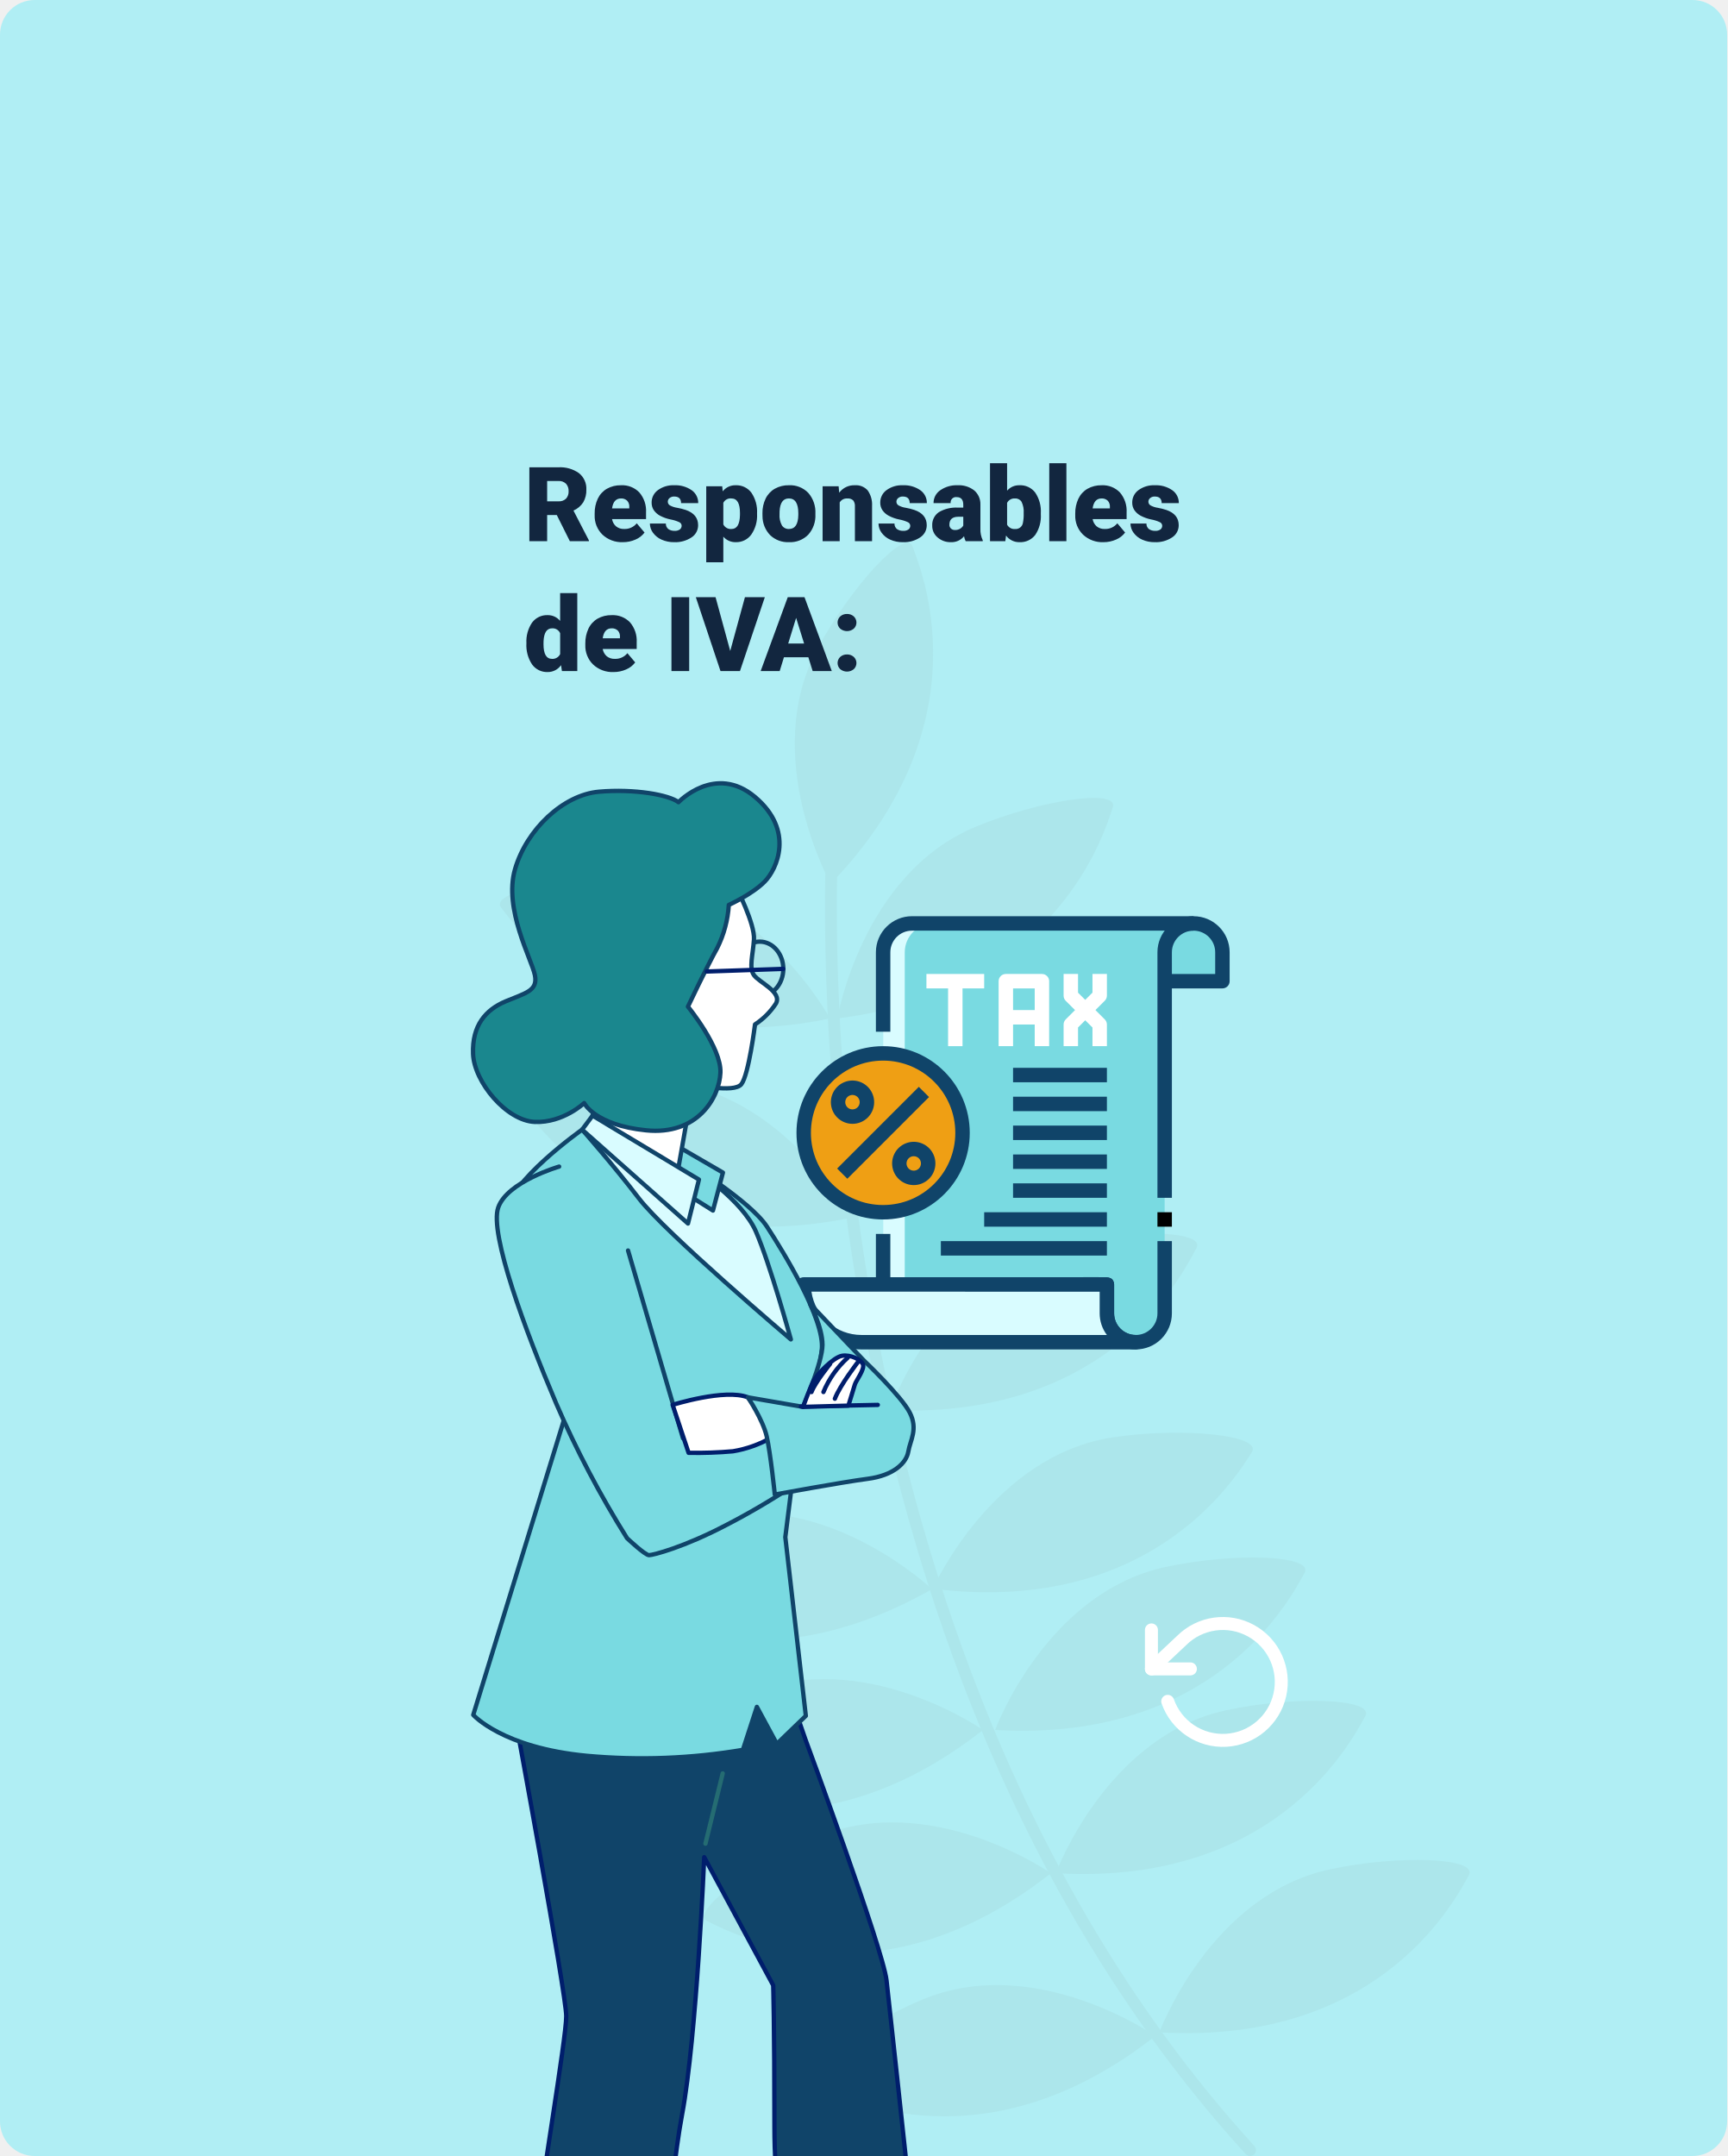
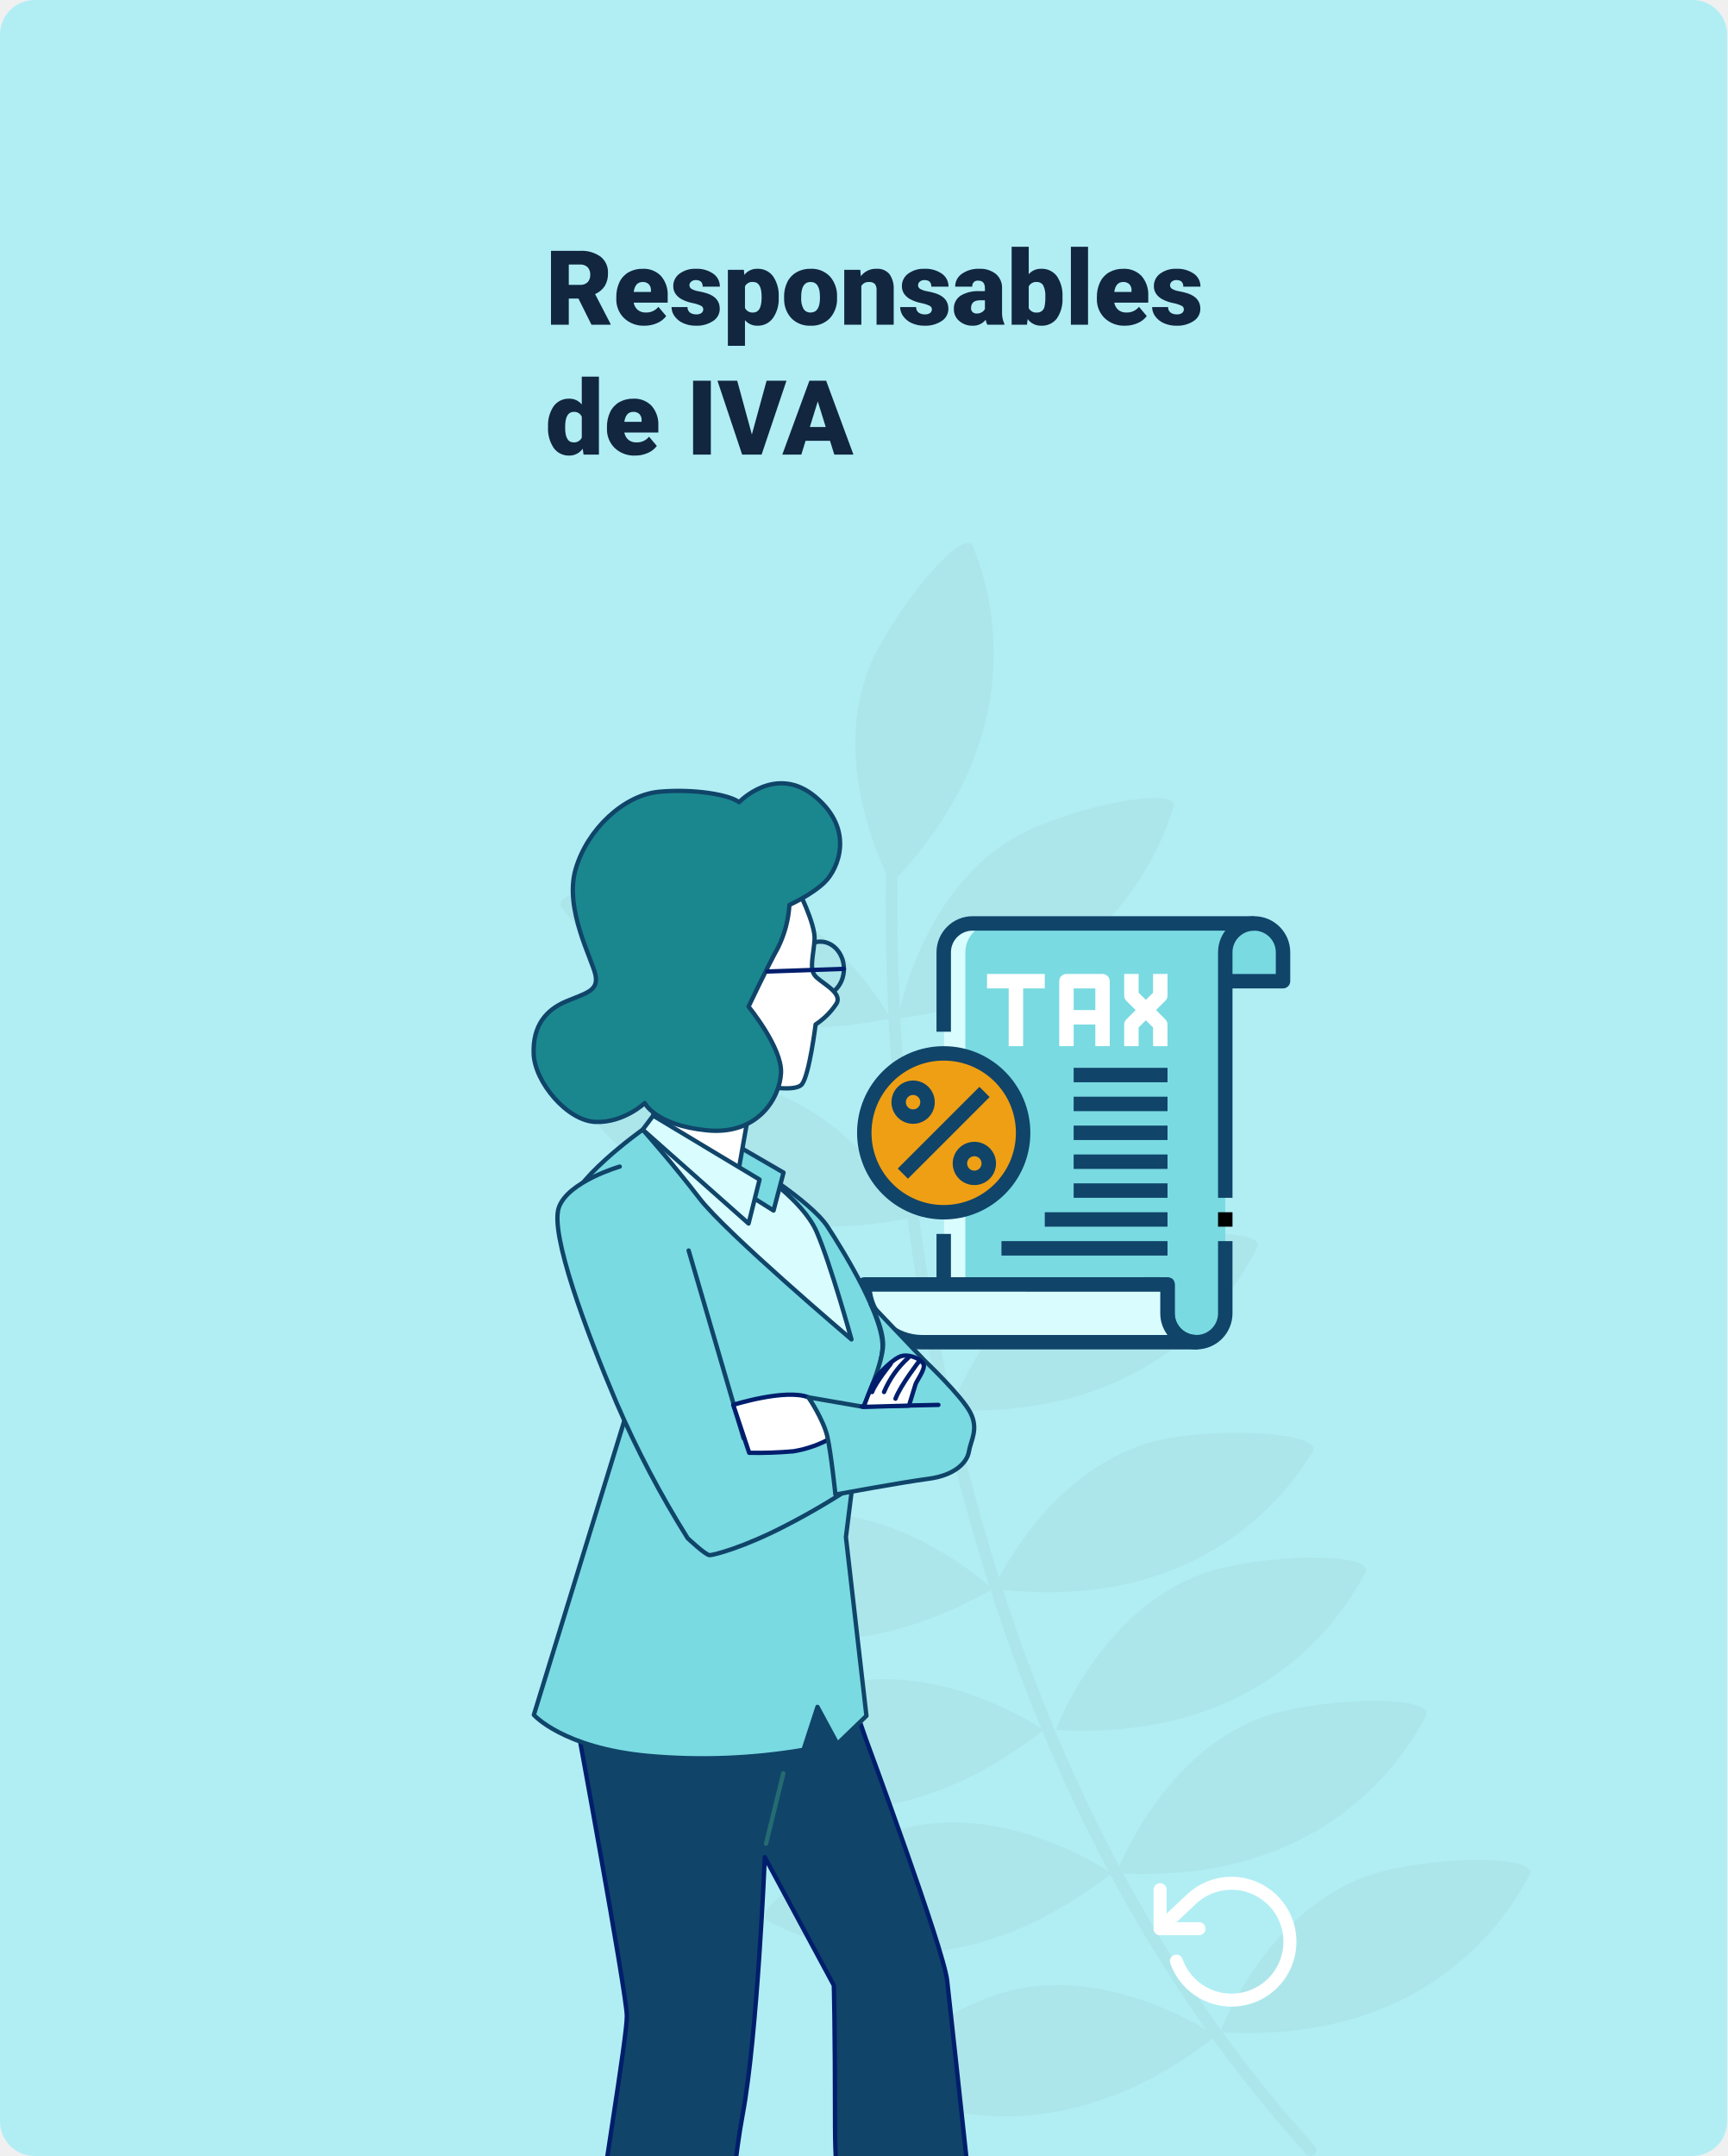
<svg xmlns="http://www.w3.org/2000/svg" width="399" height="498" viewBox="0 0 399 498">
  <defs>
    <clipPath id="clip-path">
      <rect id="Rectángulo_44600" data-name="Rectángulo 44600" width="224.044" height="372.613" fill="#ace6eb" />
    </clipPath>
    <clipPath id="clip-path-2">
      <rect id="Rectángulo_44602" data-name="Rectángulo 44602" width="175" height="332" transform="translate(0 -0.133)" fill="#fff" stroke="#707070" stroke-width="1" />
    </clipPath>
    <clipPath id="clip-path-3">
      <rect id="Rectángulo_44601" data-name="Rectángulo 44601" width="120.454" height="392.725" fill="none" />
    </clipPath>
  </defs>
  <g id="Grupo_146375" data-name="Grupo 146375" transform="translate(-181 -2560)">
    <rect id="Rectángulo_44595" data-name="Rectángulo 44595" width="399" height="498" rx="8" transform="translate(181 2560)" fill="#b0eef4" />
-     <g id="Grupo_146161" data-name="Grupo 146161" transform="translate(28)">
+     <path id="Trazado_195522" data-name="Trazado 195522" d="M7.629-6.035H5.4V0H1.289V-17.062H8a7.5,7.5,0,0,1,4.746,1.346,4.561,4.561,0,0,1,1.711,3.8,5.54,5.54,0,0,1-.721,2.95,5.115,5.115,0,0,1-2.256,1.9L15.047-.176V0H10.641ZM5.4-9.2H8a2.335,2.335,0,0,0,1.764-.617,2.384,2.384,0,0,0,.592-1.721,2.412,2.412,0,0,0-.6-1.733A2.313,2.313,0,0,0,8-13.9H5.4ZM22.9.234a6.518,6.518,0,0,1-4.723-1.74,6.009,6.009,0,0,1-1.8-4.529v-.328A7.787,7.787,0,0,1,17.092-9.8a5.274,5.274,0,0,1,2.1-2.3,6.35,6.35,0,0,1,3.281-.814A5.489,5.489,0,0,1,26.7-11.256a6.516,6.516,0,0,1,1.547,4.623V-5.1H20.391a2.846,2.846,0,0,0,.926,1.676,2.755,2.755,0,0,0,1.852.609A3.549,3.549,0,0,0,26.1-4.125l1.8,2.133A5.045,5.045,0,0,1,25.811-.369,7.069,7.069,0,0,1,22.9.234Zm-.445-10.1q-1.734,0-2.062,2.3h3.984v-.3a1.956,1.956,0,0,0-.48-1.471A1.912,1.912,0,0,0,22.453-9.867Zm14.016,6.3a.912.912,0,0,0-.527-.809,8.021,8.021,0,0,0-2-.633A9.138,9.138,0,0,1,31.5-5.865,4.083,4.083,0,0,1,30.035-7.16a3.092,3.092,0,0,1-.5-1.746,3.5,3.5,0,0,1,1.441-2.877,5.938,5.938,0,0,1,3.773-1.131,6.579,6.579,0,0,1,4.031,1.137A3.555,3.555,0,0,1,40.3-8.789H36.34q0-1.523-1.605-1.523a1.591,1.591,0,0,0-1.043.346,1.07,1.07,0,0,0-.422.861.982.982,0,0,0,.516.855,4.872,4.872,0,0,0,1.646.539,14.228,14.228,0,0,1,1.986.5q2.859.984,2.859,3.527A3.321,3.321,0,0,1,38.736-.855a6.758,6.758,0,0,1-3.99,1.09A6.9,6.9,0,0,1,31.84-.352a4.86,4.86,0,0,1-1.992-1.594,3.609,3.609,0,0,1-.715-2.121h3.691a1.526,1.526,0,0,0,.586,1.283,2.41,2.41,0,0,0,1.441.4,1.9,1.9,0,0,0,1.213-.328A1.05,1.05,0,0,0,36.469-3.562ZM53.895-6.246a7.646,7.646,0,0,1-1.33,4.717A4.264,4.264,0,0,1,48.973.234,3.655,3.655,0,0,1,46.1-1.043V4.875H42.152V-12.68h3.691l.117,1.172a3.656,3.656,0,0,1,2.988-1.406,4.3,4.3,0,0,1,3.645,1.729,7.741,7.741,0,0,1,1.3,4.752Zm-3.949-.246q0-3.375-1.969-3.375A1.859,1.859,0,0,0,46.1-8.859v4.992A1.919,1.919,0,0,0,48-2.812q1.887,0,1.945-3.258Zm5.191.035a7.484,7.484,0,0,1,.738-3.381A5.28,5.28,0,0,1,58-12.117a6.388,6.388,0,0,1,3.246-.8A5.83,5.83,0,0,1,65.73-11.15a6.768,6.768,0,0,1,1.641,4.8v.141a6.566,6.566,0,0,1-1.646,4.705A5.846,5.846,0,0,1,61.266.234a5.912,5.912,0,0,1-4.348-1.623,6.348,6.348,0,0,1-1.77-4.4Zm3.949.246a4.718,4.718,0,0,0,.551,2.578,1.835,1.835,0,0,0,1.629.82q2.109,0,2.156-3.246v-.4q0-3.41-2.18-3.41-1.98,0-2.145,2.941ZM72.738-12.68l.129,1.488a4.3,4.3,0,0,1,3.621-1.723,3.618,3.618,0,0,1,2.959,1.184,5.635,5.635,0,0,1,1.014,3.563V0H76.5V-8a2.14,2.14,0,0,0-.387-1.412,1.789,1.789,0,0,0-1.406-.451,1.883,1.883,0,0,0-1.723.914V0H69.035V-12.68ZM89.285-3.562a.912.912,0,0,0-.527-.809,8.021,8.021,0,0,0-2-.633,9.138,9.138,0,0,1-2.437-.861A4.083,4.083,0,0,1,82.852-7.16a3.092,3.092,0,0,1-.5-1.746,3.5,3.5,0,0,1,1.441-2.877,5.938,5.938,0,0,1,3.773-1.131,6.579,6.579,0,0,1,4.031,1.137,3.555,3.555,0,0,1,1.523,2.988H89.156q0-1.523-1.605-1.523a1.591,1.591,0,0,0-1.043.346,1.07,1.07,0,0,0-.422.861.982.982,0,0,0,.516.855,4.872,4.872,0,0,0,1.646.539,14.228,14.228,0,0,1,1.986.5q2.859.984,2.859,3.527A3.321,3.321,0,0,1,91.553-.855a6.758,6.758,0,0,1-3.99,1.09,6.9,6.9,0,0,1-2.906-.586,4.86,4.86,0,0,1-1.992-1.594,3.609,3.609,0,0,1-.715-2.121h3.691a1.526,1.526,0,0,0,.586,1.283,2.41,2.41,0,0,0,1.441.4,1.9,1.9,0,0,0,1.213-.328A1.05,1.05,0,0,0,89.285-3.562ZM102.082,0a4.459,4.459,0,0,1-.375-1.137A3.672,3.672,0,0,1,98.66.234,4.5,4.5,0,0,1,95.613-.85a3.45,3.45,0,0,1-1.254-2.725,3.546,3.546,0,0,1,1.523-3.117,7.761,7.761,0,0,1,4.43-1.055h1.219v-.671q0-1.755-1.512-1.755a1.236,1.236,0,0,0-1.406,1.39H94.664a3.54,3.54,0,0,1,1.564-2.985,6.575,6.575,0,0,1,3.99-1.147,5.764,5.764,0,0,1,3.832,1.184,4.115,4.115,0,0,1,1.441,3.246v5.613A5.748,5.748,0,0,0,106.031-.2V0ZM99.609-2.578a2.2,2.2,0,0,0,1.225-.316,1.983,1.983,0,0,0,.7-.715V-5.637h-1.148q-2.062,0-2.062,1.852a1.131,1.131,0,0,0,.363.873A1.315,1.315,0,0,0,99.609-2.578Zm19.84-3.656a7.728,7.728,0,0,1-1.289,4.793A4.318,4.318,0,0,1,114.527.234,3.747,3.747,0,0,1,111.41-1.3L111.246,0h-3.539V-18h3.949v6.34a3.615,3.615,0,0,1,2.848-1.254,4.319,4.319,0,0,1,3.656,1.7,7.768,7.768,0,0,1,1.289,4.781Zm-3.961-.252a5.155,5.155,0,0,0-.486-2.6,1.639,1.639,0,0,0-1.494-.778,1.891,1.891,0,0,0-1.852,1.018v5.031a1.9,1.9,0,0,0,1.875,1.006A1.677,1.677,0,0,0,115.3-4.17,9.745,9.745,0,0,0,115.488-6.486ZM125.355,0h-3.961V-18h3.961Zm8.566.234a6.518,6.518,0,0,1-4.723-1.74,6.009,6.009,0,0,1-1.8-4.529v-.328a7.787,7.787,0,0,1,.721-3.434,5.274,5.274,0,0,1,2.1-2.3,6.35,6.35,0,0,1,3.281-.814,5.489,5.489,0,0,1,4.219,1.658,6.516,6.516,0,0,1,1.547,4.623V-5.1h-7.852a2.846,2.846,0,0,0,.926,1.676,2.755,2.755,0,0,0,1.852.609,3.549,3.549,0,0,0,2.93-1.312l1.8,2.133a5.045,5.045,0,0,1-2.092,1.623A7.069,7.069,0,0,1,133.922.234Zm-.445-10.1q-1.734,0-2.062,2.3H135.4v-.3a1.956,1.956,0,0,0-.48-1.471A1.912,1.912,0,0,0,133.477-9.867Zm14.016,6.3a.912.912,0,0,0-.527-.809,8.021,8.021,0,0,0-2-.633,9.138,9.138,0,0,1-2.437-.861,4.083,4.083,0,0,1-1.465-1.295,3.092,3.092,0,0,1-.5-1.746A3.5,3.5,0,0,1,142-11.783a5.938,5.938,0,0,1,3.773-1.131,6.579,6.579,0,0,1,4.031,1.137,3.555,3.555,0,0,1,1.523,2.988h-3.961q0-1.523-1.605-1.523a1.591,1.591,0,0,0-1.043.346,1.07,1.07,0,0,0-.422.861.982.982,0,0,0,.516.855,4.872,4.872,0,0,0,1.646.539,14.228,14.228,0,0,1,1.986.5q2.859.984,2.859,3.527A3.321,3.321,0,0,1,149.76-.855a6.758,6.758,0,0,1-3.99,1.09,6.9,6.9,0,0,1-2.906-.586,4.86,4.86,0,0,1-1.992-1.594,3.609,3.609,0,0,1-.715-2.121h3.691a1.526,1.526,0,0,0,.586,1.283,2.41,2.41,0,0,0,1.441.4,1.9,1.9,0,0,0,1.213-.328A1.05,1.05,0,0,0,147.492-3.562ZM.609,23.566a7.746,7.746,0,0,1,1.3-4.746,4.282,4.282,0,0,1,3.633-1.734A3.641,3.641,0,0,1,8.4,18.422V12h3.961V30H8.813l-.2-1.359A3.739,3.739,0,0,1,5.52,30.234,4.274,4.274,0,0,1,1.934,28.5,7.991,7.991,0,0,1,.609,23.566Zm3.949.246q0,3.375,1.969,3.375a1.944,1.944,0,0,0,1.875-1.1V21.258a1.892,1.892,0,0,0-1.852-1.125q-1.828,0-1.98,2.953Zm16.184,6.422a6.518,6.518,0,0,1-4.723-1.74,6.009,6.009,0,0,1-1.8-4.529v-.328a7.787,7.787,0,0,1,.721-3.434,5.274,5.274,0,0,1,2.1-2.3,6.35,6.35,0,0,1,3.281-.814,5.489,5.489,0,0,1,4.219,1.658,6.516,6.516,0,0,1,1.547,4.623V24.9H18.234a2.846,2.846,0,0,0,.926,1.676,2.755,2.755,0,0,0,1.852.609,3.549,3.549,0,0,0,2.93-1.312l1.8,2.133a5.045,5.045,0,0,1-2.092,1.623A7.069,7.069,0,0,1,20.742,30.234Zm-.445-10.1q-1.734,0-2.062,2.3h3.984v-.3a1.956,1.956,0,0,0-.48-1.471A1.912,1.912,0,0,0,20.3,20.133ZM38.215,30h-4.1V12.938h4.1Zm9.48-4.641,3.4-12.422h4.594L49.945,30h-4.5l-5.7-17.062h4.559Zm18.047,1.453H60.105L59.121,30H54.727l6.258-17.062h3.867L71.156,30H66.738ZM61.09,23.637h3.668l-1.84-5.918Z" transform="translate(307 2635)" fill="#12263f" />
+     <g id="Grupo_146161" data-name="Grupo 146161" transform="translate(42)">
      <g id="Grupo_146146" data-name="Grupo 146146" transform="translate(268.478 2685.387)">
        <g id="Grupo_146145" data-name="Grupo 146145" clip-path="url(#clip-path)">
          <path id="Trazado_194590" data-name="Trazado 194590" d="M76.27,109.862S60.155,80.2,31.9,78.28C15.826,77.186-2.684,80.536.324,84.3s24.814,36.093,75.946,25.566" transform="translate(0 0)" fill="#ace6eb" />
          <path id="Trazado_194591" data-name="Trazado 194591" d="M77.953,109.862s5.679-33.272,31.8-44.211c14.865-6.227,33.466-9.03,31.833-4.5s-11.836,42.171-63.629,48.712" transform="translate(0 0)" fill="#ace6eb" />
          <path id="Trazado_194592" data-name="Trazado 194592" d="M76.441,78.751s-16.48-29.457-3.029-54.373C81.068,10.2,93.781-3.669,95.355.881s17.279,40.248-18.914,77.87" transform="translate(0 0)" fill="#ace6eb" />
          <path id="Trazado_194593" data-name="Trazado 194593" d="M81.318,155.856S65.2,126.2,36.953,124.274C20.874,123.18,2.364,126.53,5.372,130.29s24.814,36.093,75.946,25.566" transform="translate(0 0)" fill="#ace6eb" />
          <path id="Trazado_194594" data-name="Trazado 194594" d="M81.879,155.856s8.875-32.566,35.929-40.923c15.4-4.757,34.184-5.746,32.119-1.4s-15.865,40.826-68.048,42.319" transform="translate(0 0)" fill="#ace6eb" />
          <path id="Trazado_194595" data-name="Trazado 194595" d="M89.057,200.689s-21.1-26.342-49.25-23.24c-16.019,1.766-33.645,8.336-30.02,11.5s30.8,31.137,79.27,11.735" transform="translate(0 0)" fill="#ace6eb" />
          <path id="Trazado_194596" data-name="Trazado 194596" d="M90.05,200.338s11.147-31.859,38.723-38.291c15.7-3.66,34.5-3.323,32.137.871s-18.7,39.607-70.86,37.42" transform="translate(0 0)" fill="#ace6eb" />
          <path id="Trazado_194597" data-name="Trazado 194597" d="M99.828,241.674s-24.494-23.223-51.955-16.318c-15.63,3.93-32.2,12.839-28.175,15.484s34.758,26.654,80.13.834" transform="translate(0 0)" fill="#ace6eb" />
          <path id="Trazado_194598" data-name="Trazado 194598" d="M100.021,241.594s13.713-30.842,41.722-35c15.941-2.366,34.659-.494,31.959,3.493s-21.875,37.947-73.681,31.506" transform="translate(0 0)" fill="#ace6eb" />
          <path id="Trazado_194599" data-name="Trazado 194599" d="M111.607,274.207S83.93,254.887,57.8,265.8c-14.871,6.211-29.929,17.487-25.557,19.5s38.336,21.185,79.362-11.1" transform="translate(0 0)" fill="#ace6eb" />
          <path id="Trazado_194600" data-name="Trazado 194600" d="M114.412,274.207s11.675-31.67,39.353-37.643c15.754-3.4,34.554-2.75,32.119,1.4s-19.357,39.291-71.472,36.239" transform="translate(0 0)" fill="#ace6eb" />
          <path id="Trazado_194601" data-name="Trazado 194601" d="M128.434,307.3s11.675-31.67,39.353-37.643c15.754-3.4,34.554-2.75,32.119,1.4s-19.357,39.291-71.472,36.239" transform="translate(0 0)" fill="#ace6eb" />
          <path id="Trazado_194602" data-name="Trazado 194602" d="M152.358,344.052s11.675-31.67,39.353-37.643c15.754-3.4,34.554-2.75,32.119,1.4s-19.357,39.291-71.472,36.239" transform="translate(0 0)" fill="#ace6eb" />
          <path id="Trazado_194603" data-name="Trazado 194603" d="M127.313,307.3s-27.677-19.32-53.805-8.406c-14.871,6.211-29.929,17.487-25.557,19.5s38.336,21.185,79.362-11.1" transform="translate(0 0)" fill="#ace6eb" />
          <path id="Trazado_194604" data-name="Trazado 194604" d="M151.431,344.881s-27.677-19.32-53.8-8.406c-14.871,6.211-29.929,17.487-25.557,19.5s38.336,21.185,79.362-11.1" transform="translate(0 0)" fill="#ace6eb" />
          <path id="Trazado_194605" data-name="Trazado 194605" d="M173.307,372.613a1.366,1.366,0,0,1-1.012-.447c-24.8-27.176-45.322-60.071-61-97.771C98.767,244.259,89.288,211,83.124,175.547,72.63,115.192,75.434,68.73,75.464,68.268a1.37,1.37,0,0,1,2.734.174c-.03.46-2.812,46.657,7.637,106.707,6.133,35.244,15.556,68.295,28.008,98.234,15.552,37.39,35.9,70,60.475,96.937a1.369,1.369,0,0,1-1.011,2.293" transform="translate(0 0)" fill="#ace6eb" />
        </g>
      </g>
      <g id="_40_Tax" data-name="40_Tax" transform="translate(335 2769.627)">
        <path id="Trazado_194531" data-name="Trazado 194531" d="M79.043,16.342V9.671a6.671,6.671,0,0,1,13.342,0v6.671H79.043V93.06a6.671,6.671,0,0,1-13.342,0V86.389c.053-.053-7.423,0-7.423,0H14V9.671A6.671,6.671,0,0,1,20.671,3H85.714" transform="translate(8.013 0.668)" fill="#79dae1" />
        <path id="Trazado_194532" data-name="Trazado 194532" d="M25.674,3h-5A6.671,6.671,0,0,0,14,9.671V86.389h5V9.671A6.671,6.671,0,0,1,25.674,3Z" transform="translate(8.013 0.668)" fill="#d9fcff" />
        <path id="Trazado_194533" data-name="Trazado 194533" d="M53,16.342V9.671a6.671,6.671,0,0,1,13.342,0v6.671Z" transform="translate(34.056 0.668)" fill="#79dae1" />
        <path id="Trazado_194534" data-name="Trazado 194534" d="M16.336,28.684H13V10.339A8.349,8.349,0,0,1,21.339,2H86.382V5.336H21.339a5,5,0,0,0-5,5Z" transform="translate(7.346 0)" fill="#104469" />
        <path id="Trazado_194535" data-name="Trazado 194535" d="M73.04,72.684A8.349,8.349,0,0,1,64.7,64.346V59.317c-1.5,0-3.686.01-5.744.025H14.668A1.668,1.668,0,0,1,13,57.674V46h3.336V56.007h42.61c8.506-.058,8.506-.062,8.963,1.022a1.668,1.668,0,0,1,.128.645v6.671a5,5,0,1,0,10.007,0V47.668h3.336V64.346a8.331,8.331,0,0,1-8.339,8.339Z" transform="translate(7.346 29.382)" fill="#104469" />
        <path id="Trazado_194536" data-name="Trazado 194536" d="M55.336,67.043H52v-56.7a8.339,8.339,0,1,1,16.678,0V17.01a1.668,1.668,0,0,1-1.668,1.668H55.336Zm0-51.7H65.342v-5a5,5,0,0,0-10.007,0Z" transform="translate(33.389 0)" fill="#104469" />
        <path id="Trazado_194537" data-name="Trazado 194537" d="M52,43h3.336v3.336H52Z" transform="translate(33.389 27.379)" />
        <path id="Trazado_194538" data-name="Trazado 194538" d="M20,10H33.342v3.336H20Z" transform="translate(12.02 5.342)" fill="#fff" />
        <path id="Trazado_194539" data-name="Trazado 194539" d="M23,11h3.336V26.01H23Z" transform="translate(14.023 6.01)" fill="#fff" />
        <path id="Trazado_194540" data-name="Trazado 194540" d="M41.674,26.678H38.339V13.336h-5V26.678H30V11.668A1.668,1.668,0,0,1,31.668,10h8.339a1.668,1.668,0,0,1,1.668,1.668Z" transform="translate(18.698 5.342)" fill="#fff" />
        <path id="Trazado_194541" data-name="Trazado 194541" d="M31,15h8.339v3.336H31Z" transform="translate(19.365 8.681)" fill="#fff" />
        <path id="Trazado_194542" data-name="Trazado 194542" d="M49.007,26.678H45.671V22.367L39.49,16.2A1.668,1.668,0,0,1,39,15.018V10h3.336v4.326L48.516,20.5a1.668,1.668,0,0,1,.49,1.177Z" transform="translate(24.708 5.342)" fill="#fff" />
        <path id="Trazado_194543" data-name="Trazado 194543" d="M42.336,26.678H39v-5a1.668,1.668,0,0,1,.488-1.179l6.183-6.183V10h3.336v5a1.668,1.668,0,0,1-.488,1.179l-6.183,6.183Z" transform="translate(24.708 5.342)" fill="#fff" />
        <path id="Trazado_194545" data-name="Trazado 194545" d="M28,43H56.352v3.336H28Z" transform="translate(17.362 27.379)" fill="#104469" />
        <path id="Trazado_194546" data-name="Trazado 194546" d="M32,23H53.681v3.336H32Z" transform="translate(20.033 14.023)" fill="#104469" />
        <path id="Trazado_194547" data-name="Trazado 194547" d="M32,27H53.681v3.336H32Z" transform="translate(20.033 16.694)" fill="#104469" />
        <path id="Trazado_194548" data-name="Trazado 194548" d="M32,31H53.681v3.336H32Z" transform="translate(20.033 19.365)" fill="#104469" />
        <path id="Trazado_194549" data-name="Trazado 194549" d="M32,35H53.681v3.336H32Z" transform="translate(20.033 22.037)" fill="#104469" />
        <path id="Trazado_194550" data-name="Trazado 194550" d="M32,39H53.681v3.336H32Z" transform="translate(20.033 24.708)" fill="#104469" />
        <path id="Trazado_194551" data-name="Trazado 194551" d="M22,47H60.359v3.336H22Z" transform="translate(13.355 30.05)" fill="#104469" />
        <ellipse id="Elipse_1298" data-name="Elipse 1298" cx="18.23" cy="18.534" rx="18.23" ry="18.534" transform="translate(3.823 33.399)" fill="#ef9f14" />
        <path id="Trazado_194553" data-name="Trazado 194553" d="M0,0H26.686V3.336H0Z" transform="translate(11.392 60.285) rotate(-45)" fill="#104469" />
        <path id="Trazado_194554" data-name="Trazado 194554" d="M20.245,43.248a5,5,0,1,1,3.539-1.463,5,5,0,0,1-3.539,1.463Zm0-6.671a1.668,1.668,0,1,0,1.177.487,1.668,1.668,0,0,0-1.177-.487Z" transform="translate(8.845 20.862)" fill="#104469" />
        <path id="Trazado_194555" data-name="Trazado 194555" d="M11.758,34.763A5,5,0,1,1,15.3,33.3,5,5,0,0,1,11.758,34.763Zm0-6.671a1.668,1.668,0,1,0,1.177.487,1.668,1.668,0,0,0-1.177-.487Z" transform="translate(3.179 15.196)" fill="#104469" />
        <path id="Trazado_194556" data-name="Trazado 194556" d="M22.013,60.027A20.013,20.013,0,1,1,42.027,40.013,20.013,20.013,0,0,1,22.013,60.027Zm0-36.691A16.678,16.678,0,1,0,38.691,40.013,16.678,16.678,0,0,0,22.013,23.336Z" transform="translate(0 12.02)" fill="#104469" />
        <path id="Trazado_194557" data-name="Trazado 194557" d="M79.718,66.342H16.342A13.342,13.342,0,0,1,3,53H73.046v6.671A6.671,6.671,0,0,0,79.718,66.342Z" transform="translate(0.668 34.056)" fill="#d9fcff" />
        <path id="Trazado_194558" data-name="Trazado 194558" d="M80.385,68.678H17.01A15.027,15.027,0,0,1,2,53.668,1.668,1.668,0,0,1,3.668,52H73.714a1.668,1.668,0,0,1,1.668,1.668v6.671a5,5,0,0,0,5,5,1.668,1.668,0,1,1,0,3.336ZM5.454,55.336A11.693,11.693,0,0,0,17.01,65.342h56.7a8.294,8.294,0,0,1-1.668-5v-5Z" transform="translate(0 33.389)" fill="#104469" />
      </g>
      <g id="Enmascarar_grupo_143958" data-name="Enmascarar grupo 143958" transform="translate(231 2726.133)" clip-path="url(#clip-path-2)">
        <g id="Grupo_146148" data-name="Grupo 146148" transform="translate(30.74 14.264)">
          <g id="Grupo_146147" data-name="Grupo 146147" clip-path="url(#clip-path-3)">
            <path id="Trazado_194606" data-name="Trazado 194606" d="M23.452,349.546s2.869,7.649,3.633,8.605,9.371,5.546,11.666,7.267,0,2.868-4.4,3.059-18.168-.765-19.7-1.53-5.355-7.075-6.694-8.606l-1.338-1.529.955,9.753-3.824-.574S.887,354.136.5,351.458s22.948-1.912,22.948-1.912" transform="translate(80.267 23.19)" fill="#001e6c" />
            <path id="Trazado_194607" data-name="Trazado 194607" d="M23.452,349.546s2.869,7.649,3.633,8.605,9.371,5.546,11.666,7.267,0,2.868-4.4,3.059-18.168-.765-19.7-1.53-5.355-7.075-6.694-8.606l-1.338-1.529.955,9.753-3.824-.574S.887,354.136.5,351.458,23.452,349.546,23.452,349.546Z" transform="translate(80.267 23.19)" fill="none" stroke="#001e6c" stroke-linecap="round" stroke-linejoin="round" stroke-width="1" />
            <path id="Trazado_194608" data-name="Trazado 194608" d="M82.976,350.912s2.678,4.78,4.4,7.267,11.474,9.37,10.327,10.135-12.813.766-17.594.383a14.026,14.026,0,0,1-8.032-3.633l-6.311-6.12.574,8.605h-4.78s-3.634-13.2-3.442-15.873,24.86-.765,24.86-.765" transform="translate(-39.305 23.243)" fill="#001e6c" />
            <path id="Trazado_194609" data-name="Trazado 194609" d="M82.976,350.912s2.678,4.78,4.4,7.267,11.474,9.37,10.327,10.135-12.813.766-17.594.383a14.026,14.026,0,0,1-8.032-3.633l-6.311-6.12.574,8.605h-4.78s-3.634-13.2-3.442-15.873S82.976,350.912,82.976,350.912Z" transform="translate(-39.305 23.243)" fill="none" stroke="#001e6c" stroke-linecap="round" stroke-linejoin="round" stroke-width="1" />
            <path id="Trazado_194610" data-name="Trazado 194610" d="M77.6,200.979l2.561,7.4s17.929,48.379,18.782,55.778,10.53,97.254,10.53,97.254-5.123,3.131-13.945,3.416a93.268,93.268,0,0,1-15.937-.854s-6.545-42.046-6.545-65.951-.285-32.727-.285-32.727L56.823,235.7s-1.707,41.265-5.122,59.479-5.123,53.5-5.123,53.5L49.14,363.76a136.684,136.684,0,0,1-18.5,1.423c-9.391,0-12.806-1.423-12.806-1.423s-5.408-2.277-1.992-27.6,9.107-58.623,9.107-63.746S13,202.686,13,202.686s42.4-2.846,48.094-4.838a129.809,129.809,0,0,1,14.514-3.7Z" transform="translate(-2.878 12.884)" fill="#104469" />
            <path id="Trazado_194611" data-name="Trazado 194611" d="M77.6,200.979l2.561,7.4s17.929,48.379,18.782,55.778,10.53,97.254,10.53,97.254-5.123,3.131-13.945,3.416a93.268,93.268,0,0,1-15.937-.854s-6.545-42.046-6.545-65.951-.285-32.727-.285-32.727L56.823,235.7s-1.707,41.265-5.122,59.479-5.123,53.5-5.123,53.5L49.14,363.76a136.684,136.684,0,0,1-18.5,1.423c-9.391,0-12.806-1.423-12.806-1.423s-5.408-2.277-1.992-27.6,9.107-58.623,9.107-63.746S13,202.686,13,202.686s42.4-2.846,48.094-4.838a129.809,129.809,0,0,1,14.514-3.7Z" transform="translate(-2.878 12.884)" fill="none" stroke="#001e6c" stroke-linecap="round" stroke-linejoin="round" stroke-width="1" />
            <line id="Línea_140" data-name="Línea 140" y1="16.222" x2="3.984" transform="translate(54.23 229.23)" fill="#fff" />
            <line id="Línea_141" data-name="Línea 141" y1="16.222" x2="3.984" transform="translate(54.23 229.23)" fill="none" stroke="#256c72" stroke-linecap="round" stroke-linejoin="round" stroke-width="1" />
            <path id="Trazado_194612" data-name="Trazado 194612" d="M85.544,82.67S100.773,91.9,104.695,97.9s13.382,21.458,12.69,28.38-5.538,20.3-5.538,20.3l-2.894,23.063,4.74,41.284L107,217.391l-4.615-8.537-3.23,9.921a139.624,139.624,0,0,1-35.994,1.384c-19.613-1.846-26.3-9.46-26.3-9.46l21-68.271s-12.69-41.3-12.92-47.992,17.074-18.92,17.074-18.92,18.92,2.769,23.535,7.153" transform="translate(-36.273 5.011)" fill="#79dae1" />
            <path id="Trazado_194613" data-name="Trazado 194613" d="M85.544,82.67S100.773,91.9,104.695,97.9s13.382,21.458,12.69,28.38-5.538,20.3-5.538,20.3l-2.894,23.063,4.74,41.284L107,217.391l-4.615-8.537-3.23,9.921a139.624,139.624,0,0,1-35.994,1.384c-19.613-1.846-26.3-9.46-26.3-9.46l21-68.271s-12.69-41.3-12.92-47.992,17.074-18.92,17.074-18.92S80.93,78.286,85.544,82.67Z" transform="translate(-36.273 5.011)" fill="none" stroke="#104469" stroke-linecap="round" stroke-linejoin="round" stroke-width="1" />
            <path id="Trazado_194614" data-name="Trazado 194614" d="M69.674,84.746s10.844,6.922,14.075,14.305,8.076,24.919,8.076,24.919S62.752,99.282,56.752,91.438,43.6,75.517,43.6,75.517s18.919,4.846,26.073,9.229" transform="translate(-17.864 5.011)" fill="#d9fcff" />
            <path id="Trazado_194615" data-name="Trazado 194615" d="M69.674,84.746s10.844,6.922,14.075,14.305,8.076,24.919,8.076,24.919S62.752,99.282,56.752,91.438,43.6,75.517,43.6,75.517,62.52,80.363,69.674,84.746Z" transform="translate(-17.864 5.011)" fill="none" stroke="#104469" stroke-linecap="round" stroke-linejoin="round" stroke-width="1" />
            <path id="Trazado_194616" data-name="Trazado 194616" d="M60.852,78.547l11.537,6.691-2.308,8.768L58.314,86.622Z" transform="translate(-14.119 5.213)" fill="#79dae1" />
            <path id="Trazado_194617" data-name="Trazado 194617" d="M60.852,78.547l11.537,6.691-2.308,8.768L58.314,86.622Z" transform="translate(-14.119 5.213)" fill="none" stroke="#104469" stroke-linecap="round" stroke-linejoin="round" stroke-width="1" />
            <ellipse id="Elipse_1299" data-name="Elipse 1299" cx="5.448" cy="6.296" rx="5.448" ry="6.296" transform="translate(61.322 37.103)" fill="none" stroke="#104469" stroke-linecap="round" stroke-linejoin="round" stroke-width="1" />
            <path id="Trazado_194618" data-name="Trazado 194618" d="M79.763,23.255s4.358,8.474,4.116,12.106-1.21,6.538,0,8.233,6.538,3.874,5.084,6.537a16.6,16.6,0,0,1-4.842,4.843s-1.452,11.622-3.148,13.8-11.138,0-11.138,0L66.2,89.358,46.59,76.04l8.716-54.964s18.16-6.054,24.456,2.179" transform="translate(-18.44 1.256)" fill="#fff" />
            <path id="Trazado_194619" data-name="Trazado 194619" d="M79.763,23.255s4.358,8.474,4.116,12.106-1.21,6.538,0,8.233,6.538,3.874,5.084,6.537a16.6,16.6,0,0,1-4.842,4.843s-1.452,11.622-3.148,13.8-11.138,0-11.138,0L66.2,89.358,46.59,76.04l8.716-54.964S73.467,15.023,79.763,23.255Z" transform="translate(-18.44 1.256)" fill="none" stroke="#104469" stroke-linecap="round" stroke-linejoin="round" stroke-width="1" />
            <path id="Trazado_194620" data-name="Trazado 194620" d="M93.531,4.866s8.474-8.959,17.676-1.21,5.084,16.707,2.179,19.613-8.232,5.326-8.232,5.326a25.781,25.781,0,0,1-2.664,9.928c-2.421,4.358-6.78,13.56-6.78,13.56s7.749,9.443,7.507,15.254S97.889,81.865,86.025,80.653s-14.286-6.295-14.286-6.295-4.842,4.6-11.38,4.358-14.044-9.2-14.286-15.738,2.906-10.17,7.506-12.107,7.506-2.421,6.78-6.053-7.264-15.254-4.6-24.456S66.9,3.171,75.129,2.444s16.223.727,18.4,2.422" transform="translate(-45.527 0.033)" fill="#1a878e" />
            <path id="Trazado_194621" data-name="Trazado 194621" d="M93.531,4.866s8.474-8.959,17.676-1.21,5.084,16.707,2.179,19.613-8.232,5.326-8.232,5.326a25.781,25.781,0,0,1-2.664,9.928c-2.421,4.358-6.78,13.56-6.78,13.56s7.749,9.443,7.507,15.254S97.889,81.865,86.025,80.653s-14.286-6.295-14.286-6.295-4.842,4.6-11.38,4.358-14.044-9.2-14.286-15.738,2.906-10.17,7.506-12.107,7.506-2.421,6.78-6.053-7.264-15.254-4.6-24.456S66.9,3.171,75.129,2.444,91.352,3.171,93.531,4.866Z" transform="translate(-45.527 0.033)" fill="none" stroke="#104469" stroke-linecap="round" stroke-linejoin="round" stroke-width="1" />
            <line id="Línea_142" data-name="Línea 142" x1="17.68" y2="0.607" transform="translate(54.538 43.398)" fill="none" stroke="#001e6c" stroke-linecap="round" stroke-linejoin="round" stroke-width="1" />
            <path id="Trazado_194622" data-name="Trazado 194622" d="M65.921,72.487,90.5,87.255,87.965,97.408,63.507,75.719Z" transform="translate(-37.771 4.81)" fill="#d9fcff" />
            <path id="Trazado_194623" data-name="Trazado 194623" d="M65.921,72.487,90.5,87.255,87.965,97.408,63.507,75.719Z" transform="translate(-37.771 4.81)" fill="none" stroke="#104469" stroke-linecap="round" stroke-linejoin="round" stroke-width="1" />
            <path id="Trazado_194624" data-name="Trazado 194624" d="M73.271,102.905l12.69,43.377,23.074-2.769s2.538,5.538,2.538,8.769v4.844a163.755,163.755,0,0,1-15.69,9.229c-9.69,5.076-16.843,6.922-17.766,6.922s-5.076-3.922-5.076-3.922a232.591,232.591,0,0,1-16.383-31.148C49.506,121.364,41.2,98.983,43.276,92.984s14.074-9.46,14.074-9.46" transform="translate(-36.921 5.543)" fill="#79dae1" />
            <path id="Trazado_194625" data-name="Trazado 194625" d="M73.271,102.905l12.69,43.377,23.074-2.769s2.538,5.538,2.538,8.769v4.844a163.755,163.755,0,0,1-15.69,9.229c-9.69,5.076-16.843,6.922-17.766,6.922s-5.076-3.922-5.076-3.922a232.591,232.591,0,0,1-16.383-31.148C49.506,121.364,41.2,98.983,43.276,92.984s14.074-9.46,14.074-9.46" transform="translate(-36.921 5.543)" fill="none" stroke="#104469" stroke-linecap="round" stroke-linejoin="round" stroke-width="1" />
            <path id="Trazado_194626" data-name="Trazado 194626" d="M64.543,133.544s4.614,6,5.076,7.614,1.846.692.462,1.616a26.526,26.526,0,0,1-9,3.23,95.628,95.628,0,0,1-10.241.352L47.15,135.28s12.086-3.812,17.393-1.736" transform="translate(-0.505 8.821)" fill="#fff" />
            <path id="Trazado_194627" data-name="Trazado 194627" d="M64.543,133.544s4.614,6,5.076,7.614,1.846.692.462,1.616a26.526,26.526,0,0,1-9,3.23,95.628,95.628,0,0,1-10.241.352L47.15,135.28S59.236,131.467,64.543,133.544Z" transform="translate(-0.505 8.821)" fill="none" stroke="#001e6c" stroke-linecap="round" stroke-linejoin="round" stroke-width="1" />
            <path id="Trazado_194628" data-name="Trazado 194628" d="M17.011,134.848s3.462,5.16,4.343,9.014S23.227,157.3,23.227,157.3s15.528-2.863,21.475-3.634,8.92-3.634,9.361-6.278,2.313-5.176.331-9.03-10.573-12.005-10.573-12.005L31.36,113.269s2.879,5.373,2.879,9.448-4.5,14.336-4.5,14.336Z" transform="translate(47.027 7.517)" fill="#79dae1" />
            <path id="Trazado_194629" data-name="Trazado 194629" d="M17.011,134.848s3.462,5.16,4.343,9.014S23.227,157.3,23.227,157.3s15.528-2.863,21.475-3.634,8.92-3.634,9.361-6.278,2.313-5.176.331-9.03-10.573-12.005-10.573-12.005L31.36,113.269s2.879,5.373,2.879,9.448-4.5,14.336-4.5,14.336Z" transform="translate(47.027 7.517)" fill="none" stroke="#104469" stroke-linecap="round" stroke-linejoin="round" stroke-width="1" />
            <line id="Línea_143" data-name="Línea 143" y1="0.367" x2="17.733" transform="translate(76.309 144.111)" fill="none" stroke="#001e6c" stroke-linecap="round" stroke-linejoin="round" stroke-width="1" />
            <path id="Trazado_194630" data-name="Trazado 194630" d="M38.394,136.018s1.283-4.131,1.5-4.9,2.313-3.524,1.873-4.626-2.864-2.313-4.847-1.982-5.836,4.3-6.607,5.837-2.4,5.965-2.4,5.965Z" transform="translate(48.858 8.259)" fill="#fff" />
            <path id="Trazado_194631" data-name="Trazado 194631" d="M38.394,136.018s1.283-4.131,1.5-4.9,2.313-3.524,1.873-4.626-2.864-2.313-4.847-1.982-5.836,4.3-6.607,5.837-2.4,5.965-2.4,5.965Z" transform="translate(48.858 8.259)" fill="none" stroke="#001e6c" stroke-linecap="round" stroke-linejoin="round" stroke-width="1" />
            <path id="Trazado_194632" data-name="Trazado 194632" d="M34.407,125.641s-4.3,5.507-5.507,8.7" transform="translate(55.23 8.338)" fill="none" stroke="#001e6c" stroke-linecap="round" stroke-linejoin="round" stroke-width="1" />
            <path id="Trazado_194633" data-name="Trazado 194633" d="M36.892,124.918a22.051,22.051,0,0,0-5.617,7.929" transform="translate(50.212 8.29)" fill="none" stroke="#001e6c" stroke-linecap="round" stroke-linejoin="round" stroke-width="1" />
            <path id="Trazado_194634" data-name="Trazado 194634" d="M39.392,126.26s-3.414,4.184-4.3,6.5" transform="translate(43.636 8.379)" fill="none" stroke="#001e6c" stroke-linecap="round" stroke-linejoin="round" stroke-width="1" />
          </g>
        </g>
      </g>
    </g>
-     <path id="Trazado_195522" data-name="Trazado 195522" d="M7.629-6.035H5.4V0H1.289V-17.062H8a7.5,7.5,0,0,1,4.746,1.346,4.561,4.561,0,0,1,1.711,3.8,5.54,5.54,0,0,1-.721,2.95,5.115,5.115,0,0,1-2.256,1.9L15.047-.176V0H10.641ZM5.4-9.2H8a2.335,2.335,0,0,0,1.764-.617,2.384,2.384,0,0,0,.592-1.721,2.412,2.412,0,0,0-.6-1.733A2.313,2.313,0,0,0,8-13.9H5.4ZM22.9.234a6.518,6.518,0,0,1-4.723-1.74,6.009,6.009,0,0,1-1.8-4.529v-.328A7.787,7.787,0,0,1,17.092-9.8a5.274,5.274,0,0,1,2.1-2.3,6.35,6.35,0,0,1,3.281-.814A5.489,5.489,0,0,1,26.7-11.256a6.516,6.516,0,0,1,1.547,4.623V-5.1H20.391a2.846,2.846,0,0,0,.926,1.676,2.755,2.755,0,0,0,1.852.609A3.549,3.549,0,0,0,26.1-4.125l1.8,2.133A5.045,5.045,0,0,1,25.811-.369,7.069,7.069,0,0,1,22.9.234Zm-.445-10.1q-1.734,0-2.062,2.3h3.984v-.3a1.956,1.956,0,0,0-.48-1.471A1.912,1.912,0,0,0,22.453-9.867Zm14.016,6.3a.912.912,0,0,0-.527-.809,8.021,8.021,0,0,0-2-.633A9.138,9.138,0,0,1,31.5-5.865,4.083,4.083,0,0,1,30.035-7.16a3.092,3.092,0,0,1-.5-1.746,3.5,3.5,0,0,1,1.441-2.877,5.938,5.938,0,0,1,3.773-1.131,6.579,6.579,0,0,1,4.031,1.137A3.555,3.555,0,0,1,40.3-8.789H36.34q0-1.523-1.605-1.523a1.591,1.591,0,0,0-1.043.346,1.07,1.07,0,0,0-.422.861.982.982,0,0,0,.516.855,4.872,4.872,0,0,0,1.646.539,14.228,14.228,0,0,1,1.986.5q2.859.984,2.859,3.527A3.321,3.321,0,0,1,38.736-.855a6.758,6.758,0,0,1-3.99,1.09A6.9,6.9,0,0,1,31.84-.352a4.86,4.86,0,0,1-1.992-1.594,3.609,3.609,0,0,1-.715-2.121h3.691a1.526,1.526,0,0,0,.586,1.283,2.41,2.41,0,0,0,1.441.4,1.9,1.9,0,0,0,1.213-.328A1.05,1.05,0,0,0,36.469-3.562ZM53.895-6.246a7.646,7.646,0,0,1-1.33,4.717A4.264,4.264,0,0,1,48.973.234,3.655,3.655,0,0,1,46.1-1.043V4.875H42.152V-12.68h3.691l.117,1.172a3.656,3.656,0,0,1,2.988-1.406,4.3,4.3,0,0,1,3.645,1.729,7.741,7.741,0,0,1,1.3,4.752Zm-3.949-.246q0-3.375-1.969-3.375A1.859,1.859,0,0,0,46.1-8.859v4.992A1.919,1.919,0,0,0,48-2.812q1.887,0,1.945-3.258Zm5.191.035a7.484,7.484,0,0,1,.738-3.381A5.28,5.28,0,0,1,58-12.117a6.388,6.388,0,0,1,3.246-.8A5.83,5.83,0,0,1,65.73-11.15a6.768,6.768,0,0,1,1.641,4.8v.141a6.566,6.566,0,0,1-1.646,4.705A5.846,5.846,0,0,1,61.266.234a5.912,5.912,0,0,1-4.348-1.623,6.348,6.348,0,0,1-1.77-4.4Zm3.949.246a4.718,4.718,0,0,0,.551,2.578,1.835,1.835,0,0,0,1.629.82q2.109,0,2.156-3.246v-.4q0-3.41-2.18-3.41-1.98,0-2.145,2.941ZM72.738-12.68l.129,1.488a4.3,4.3,0,0,1,3.621-1.723,3.618,3.618,0,0,1,2.959,1.184,5.635,5.635,0,0,1,1.014,3.563V0H76.5V-8a2.14,2.14,0,0,0-.387-1.412,1.789,1.789,0,0,0-1.406-.451,1.883,1.883,0,0,0-1.723.914V0H69.035V-12.68ZM89.285-3.562a.912.912,0,0,0-.527-.809,8.021,8.021,0,0,0-2-.633,9.138,9.138,0,0,1-2.437-.861A4.083,4.083,0,0,1,82.852-7.16a3.092,3.092,0,0,1-.5-1.746,3.5,3.5,0,0,1,1.441-2.877,5.938,5.938,0,0,1,3.773-1.131,6.579,6.579,0,0,1,4.031,1.137,3.555,3.555,0,0,1,1.523,2.988H89.156q0-1.523-1.605-1.523a1.591,1.591,0,0,0-1.043.346,1.07,1.07,0,0,0-.422.861.982.982,0,0,0,.516.855,4.872,4.872,0,0,0,1.646.539,14.228,14.228,0,0,1,1.986.5q2.859.984,2.859,3.527A3.321,3.321,0,0,1,91.553-.855a6.758,6.758,0,0,1-3.99,1.09,6.9,6.9,0,0,1-2.906-.586,4.86,4.86,0,0,1-1.992-1.594,3.609,3.609,0,0,1-.715-2.121h3.691a1.526,1.526,0,0,0,.586,1.283,2.41,2.41,0,0,0,1.441.4,1.9,1.9,0,0,0,1.213-.328A1.05,1.05,0,0,0,89.285-3.562ZM102.082,0a4.459,4.459,0,0,1-.375-1.137A3.672,3.672,0,0,1,98.66.234,4.5,4.5,0,0,1,95.613-.85a3.45,3.45,0,0,1-1.254-2.725,3.546,3.546,0,0,1,1.523-3.117,7.761,7.761,0,0,1,4.43-1.055h1.219v-.671q0-1.755-1.512-1.755a1.236,1.236,0,0,0-1.406,1.39H94.664a3.54,3.54,0,0,1,1.564-2.985,6.575,6.575,0,0,1,3.99-1.147,5.764,5.764,0,0,1,3.832,1.184,4.115,4.115,0,0,1,1.441,3.246v5.613A5.748,5.748,0,0,0,106.031-.2V0ZM99.609-2.578a2.2,2.2,0,0,0,1.225-.316,1.983,1.983,0,0,0,.7-.715V-5.637h-1.148q-2.062,0-2.062,1.852a1.131,1.131,0,0,0,.363.873A1.315,1.315,0,0,0,99.609-2.578Zm19.84-3.656a7.728,7.728,0,0,1-1.289,4.793A4.318,4.318,0,0,1,114.527.234,3.747,3.747,0,0,1,111.41-1.3L111.246,0h-3.539V-18h3.949v6.34a3.615,3.615,0,0,1,2.848-1.254,4.319,4.319,0,0,1,3.656,1.7,7.768,7.768,0,0,1,1.289,4.781Zm-3.961-.252a5.155,5.155,0,0,0-.486-2.6,1.639,1.639,0,0,0-1.494-.778,1.891,1.891,0,0,0-1.852,1.018v5.031a1.9,1.9,0,0,0,1.875,1.006A1.677,1.677,0,0,0,115.3-4.17,9.745,9.745,0,0,0,115.488-6.486ZM125.355,0h-3.961V-18h3.961Zm8.566.234a6.518,6.518,0,0,1-4.723-1.74,6.009,6.009,0,0,1-1.8-4.529v-.328a7.787,7.787,0,0,1,.721-3.434,5.274,5.274,0,0,1,2.1-2.3,6.35,6.35,0,0,1,3.281-.814,5.489,5.489,0,0,1,4.219,1.658,6.516,6.516,0,0,1,1.547,4.623V-5.1h-7.852a2.846,2.846,0,0,0,.926,1.676,2.755,2.755,0,0,0,1.852.609,3.549,3.549,0,0,0,2.93-1.312l1.8,2.133a5.045,5.045,0,0,1-2.092,1.623A7.069,7.069,0,0,1,133.922.234Zm-.445-10.1q-1.734,0-2.062,2.3H135.4v-.3a1.956,1.956,0,0,0-.48-1.471A1.912,1.912,0,0,0,133.477-9.867Zm14.016,6.3a.912.912,0,0,0-.527-.809,8.021,8.021,0,0,0-2-.633,9.138,9.138,0,0,1-2.437-.861,4.083,4.083,0,0,1-1.465-1.295,3.092,3.092,0,0,1-.5-1.746A3.5,3.5,0,0,1,142-11.783a5.938,5.938,0,0,1,3.773-1.131,6.579,6.579,0,0,1,4.031,1.137,3.555,3.555,0,0,1,1.523,2.988h-3.961q0-1.523-1.605-1.523a1.591,1.591,0,0,0-1.043.346,1.07,1.07,0,0,0-.422.861.982.982,0,0,0,.516.855,4.872,4.872,0,0,0,1.646.539,14.228,14.228,0,0,1,1.986.5q2.859.984,2.859,3.527A3.321,3.321,0,0,1,149.76-.855a6.758,6.758,0,0,1-3.99,1.09,6.9,6.9,0,0,1-2.906-.586,4.86,4.86,0,0,1-1.992-1.594,3.609,3.609,0,0,1-.715-2.121h3.691a1.526,1.526,0,0,0,.586,1.283,2.41,2.41,0,0,0,1.441.4,1.9,1.9,0,0,0,1.213-.328A1.05,1.05,0,0,0,147.492-3.562ZM.609,23.566a7.746,7.746,0,0,1,1.3-4.746,4.282,4.282,0,0,1,3.633-1.734A3.641,3.641,0,0,1,8.4,18.422V12h3.961V30H8.813l-.2-1.359A3.739,3.739,0,0,1,5.52,30.234,4.274,4.274,0,0,1,1.934,28.5,7.991,7.991,0,0,1,.609,23.566Zm3.949.246q0,3.375,1.969,3.375a1.944,1.944,0,0,0,1.875-1.1V21.258a1.892,1.892,0,0,0-1.852-1.125q-1.828,0-1.98,2.953Zm16.184,6.422a6.518,6.518,0,0,1-4.723-1.74,6.009,6.009,0,0,1-1.8-4.529v-.328a7.787,7.787,0,0,1,.721-3.434,5.274,5.274,0,0,1,2.1-2.3,6.35,6.35,0,0,1,3.281-.814,5.489,5.489,0,0,1,4.219,1.658,6.516,6.516,0,0,1,1.547,4.623V24.9H18.234a2.846,2.846,0,0,0,.926,1.676,2.755,2.755,0,0,0,1.852.609,3.549,3.549,0,0,0,2.93-1.312l1.8,2.133a5.045,5.045,0,0,1-2.092,1.623A7.069,7.069,0,0,1,20.742,30.234Zm-.445-10.1q-1.734,0-2.062,2.3h3.984v-.3a1.956,1.956,0,0,0-.48-1.471A1.912,1.912,0,0,0,20.3,20.133ZM38.215,30h-4.1V12.938h4.1Zm9.48-4.641,3.4-12.422h4.594L49.945,30h-4.5l-5.7-17.062h4.559Zm18.047,1.453H60.105L59.121,30H54.727l6.258-17.062h3.867L71.156,30H66.738ZM61.09,23.637h3.668l-1.84-5.918Zm13.582,2.531a2.248,2.248,0,0,1,1.559.557,1.943,1.943,0,0,1,0,2.848,2.459,2.459,0,0,1-3.123-.006,1.942,1.942,0,0,1,0-2.836A2.229,2.229,0,0,1,74.672,26.168Zm0-9.352a2.248,2.248,0,0,1,1.559.557,1.943,1.943,0,0,1,0,2.848,2.459,2.459,0,0,1-3.123-.006,1.942,1.942,0,0,1,0-2.836A2.229,2.229,0,0,1,74.672,16.816Z" transform="translate(302 2685)" fill="#12263f" />
-     <g id="Icon_feather-rotate-ccw" data-name="Icon feather-rotate-ccw" transform="translate(445.5 2930.486)">
+     <g id="Icon_feather-rotate-ccw" data-name="Icon feather-rotate-ccw" transform="translate(447.5 2990.486)">
      <path id="Trazado_194131" data-name="Trazado 194131" d="M1.5,6v9h9" fill="none" stroke="#fff" stroke-linecap="round" stroke-linejoin="round" stroke-width="3" />
      <path id="Trazado_194132" data-name="Trazado 194132" d="M5.265,22.5A13.5,13.5,0,1,0,8.46,8.46L1.5,15" fill="none" stroke="#fff" stroke-linecap="round" stroke-linejoin="round" stroke-width="3" />
    </g>
  </g>
</svg>
